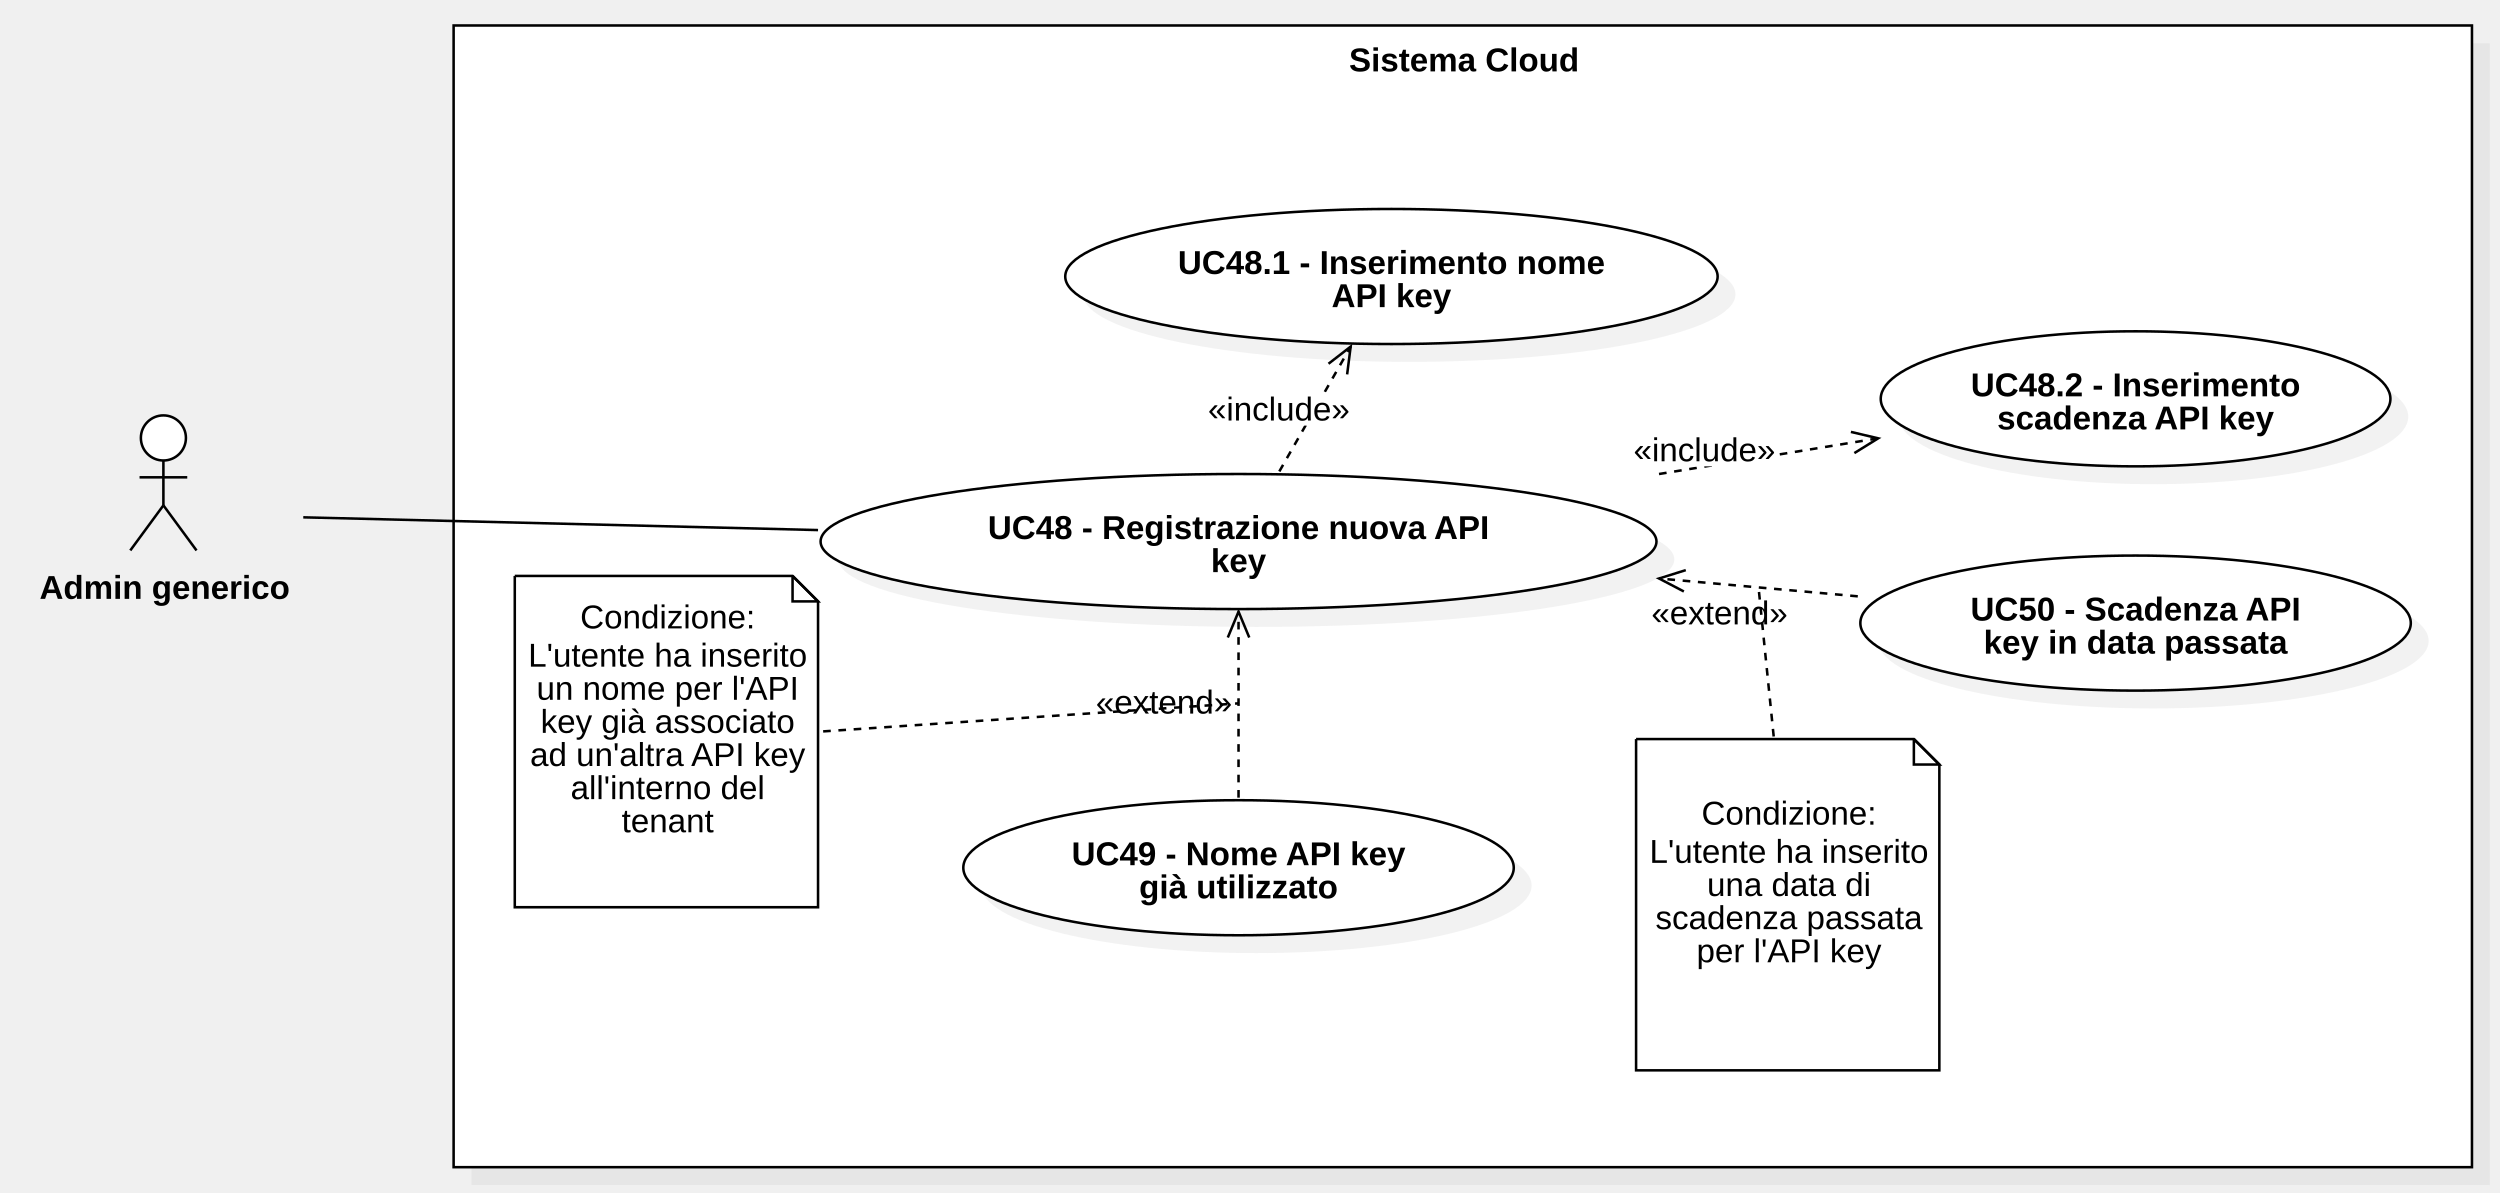
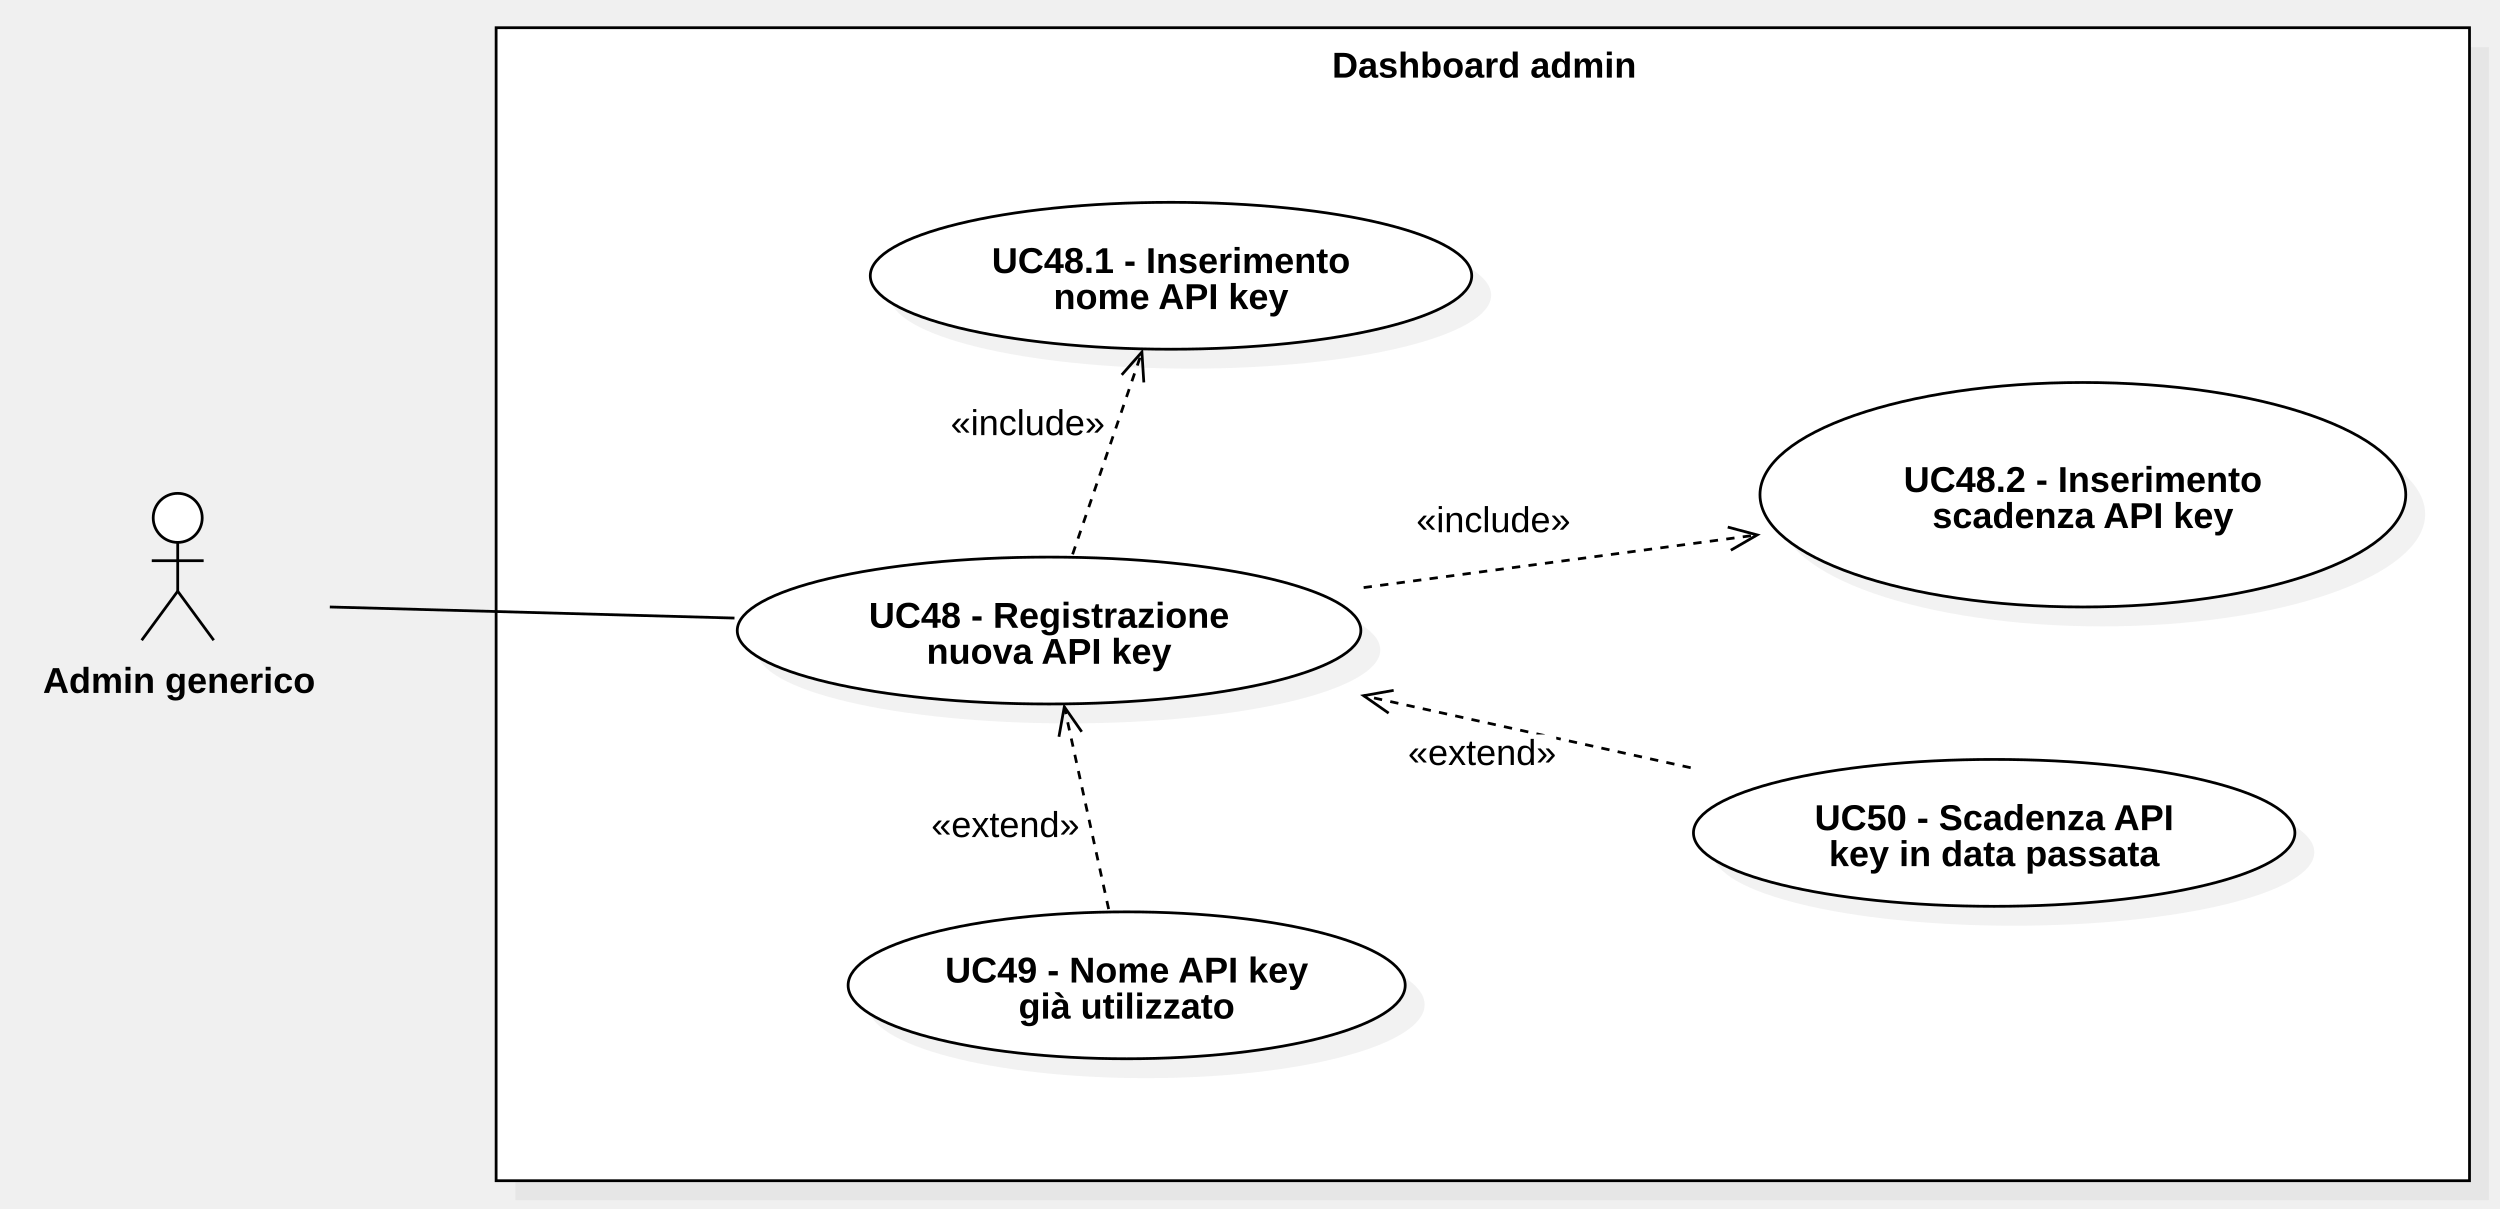
- <svg xmlns="http://www.w3.org/2000/svg" version="1.1" width="981" height="468">
+ <svg xmlns="http://www.w3.org/2000/svg" version="1.1" width="902" height="436">
  <defs />
  <g>
    <g>
-       <rect fill="#C0C0C0" stroke="none" x="695" y="463" width="792" height="448" transform="matrix(1 0 0 1 -510 -446)" fill-opacity="0.2" />
+       <rect fill="#C0C0C0" stroke="none" x="718" y="466" width="712" height="416" transform="matrix(1 0 0 1 -532 -449)" fill-opacity="0.2" />
    </g>
    <g>
-       <rect fill="#ffffff" stroke="none" x="688" y="456" width="792" height="448" transform="matrix(1 0 0 1 -510 -446)" />
+       <rect fill="#ffffff" stroke="none" x="711" y="459" width="712" height="416" transform="matrix(1 0 0 1 -532 -449)" />
    </g>
    <g>
-       <path fill="none" stroke="#000000" paint-order="fill stroke markers" d=" M 178 10 L 970 10 L 970 458 L 178 458 L 178 10 Z Z" stroke-miterlimit="10" stroke-dasharray="" />
+       <path fill="none" stroke="#000000" paint-order="fill stroke markers" d=" M 179 10 L 891 10 L 891 426 L 179 426 L 179 10 Z Z" stroke-miterlimit="10" stroke-dasharray="" />
    </g>
    <g>
      <g>
        <path fill="none" stroke="none" />
-         <text fill="#000000" stroke="none" font-family="Arial" font-size="13px" font-style="normal" font-weight="bold" text-decoration="undefined" x="1084.5" y="469.5" text-anchor="middle" dominant-baseline="central" transform="matrix(1 0 0 1 -510 -446)">Sistema Cloud</text>
+         <text fill="#000000" stroke="none" font-family="Arial" font-size="13px" font-style="normal" font-weight="bold" text-decoration="undefined" x="1067.5" y="472.5" text-anchor="middle" dominant-baseline="central" transform="matrix(1 0 0 1 -532 -449)">Dashboard admin</text>
      </g>
    </g>
    <g>
-       <path fill="#ffffff" stroke="none" paint-order="stroke fill markers" d=" M 55.278 171.85 C 55.278 166.962 59.236 163 64.118 163 C 69 163 72.958 166.962 72.958 171.85 C 72.958 176.738 69 180.7 64.118 180.7 C 59.236 180.7 55.278 176.738 55.278 171.85 Z" />
+       <path fill="#ffffff" stroke="none" paint-order="stroke fill markers" d=" M 55.278 186.85 C 55.278 181.962 59.236 178 64.118 178 C 69 178 72.958 181.962 72.958 186.85 C 72.958 191.738 69 195.7 64.118 195.7 C 59.236 195.7 55.278 191.738 55.278 186.85 Z" />
    </g>
    <g>
-       <path fill="none" stroke="#000000" paint-order="fill stroke markers" d=" M 55.278 171.85 C 55.278 166.962 59.236 163 64.118 163 C 69 163 72.958 166.962 72.958 171.85 C 72.958 176.738 69 180.7 64.118 180.7 C 59.236 180.7 55.278 176.738 55.278 171.85 Z" stroke-miterlimit="10" stroke-dasharray="" />
+       <path fill="none" stroke="#000000" paint-order="fill stroke markers" d=" M 55.278 186.85 C 55.278 181.962 59.236 178 64.118 178 C 69 178 72.958 181.962 72.958 186.85 C 72.958 191.738 69 195.7 64.118 195.7 C 59.236 195.7 55.278 191.738 55.278 186.85 Z" stroke-miterlimit="10" stroke-dasharray="" />
    </g>
    <g>
-       <path fill="none" stroke="#000000" paint-order="fill stroke markers" d=" M 64.118 180.7 L 64.118 198.3" stroke-miterlimit="10" stroke-dasharray="" />
+       <path fill="none" stroke="#000000" paint-order="fill stroke markers" d=" M 64.118 195.7 L 64.118 213.3" stroke-miterlimit="10" stroke-dasharray="" />
    </g>
    <g>
-       <path fill="none" stroke="#000000" paint-order="fill stroke markers" d=" M 54.758 187.3 L 73.478 187.3" stroke-miterlimit="10" stroke-dasharray="" />
+       <path fill="none" stroke="#000000" paint-order="fill stroke markers" d=" M 54.758 202.3 L 73.478 202.3" stroke-miterlimit="10" stroke-dasharray="" />
    </g>
    <g>
-       <path fill="none" stroke="#000000" paint-order="fill stroke markers" d=" M 64.118 198.3 L 51.118 216" stroke-miterlimit="10" stroke-dasharray="" />
+       <path fill="none" stroke="#000000" paint-order="fill stroke markers" d=" M 64.118 213.3 L 51.118 231" stroke-miterlimit="10" stroke-dasharray="" />
    </g>
    <g>
-       <path fill="none" stroke="#000000" paint-order="fill stroke markers" d=" M 64.118 198.3 L 77.118 216" stroke-miterlimit="10" stroke-dasharray="" />
+       <path fill="none" stroke="#000000" paint-order="fill stroke markers" d=" M 64.118 213.3 L 77.118 231" stroke-miterlimit="10" stroke-dasharray="" />
    </g>
    <g>
      <g>
        <path fill="none" stroke="none" />
-         <text fill="#000000" stroke="none" font-family="Arial" font-size="13px" font-style="normal" font-weight="bold" text-decoration="undefined" x="574.618" y="676.5" text-anchor="middle" dominant-baseline="central" transform="matrix(1 0 0 1 -510 -446)">Admin generico</text>
+         <text fill="#000000" stroke="none" font-family="Arial" font-size="13px" font-style="normal" font-weight="bold" text-decoration="undefined" x="596.618" y="694.5" text-anchor="middle" dominant-baseline="central" transform="matrix(1 0 0 1 -532 -449)">Admin generico</text>
      </g>
    </g>
    <g>
-       <path fill="#C0C0C0" stroke="none" paint-order="stroke fill markers" d=" M 329 219.5 C 329 204.864 402.425 193 493 193 C 583.575 193 657 204.864 657 219.5 C 657 234.136 583.575 246 493 246 C 402.425 246 329 234.136 329 219.5 Z" fill-opacity="0.2" />
+       <path fill="#C0C0C0" stroke="none" paint-order="stroke fill markers" d=" M 273 234.5 C 273 219.864 323.368 208 385.5 208 C 447.632 208 498 219.864 498 234.5 C 498 249.136 447.632 261 385.5 261 C 323.368 261 273 249.136 273 234.5 Z" fill-opacity="0.2" />
    </g>
    <g>
-       <path fill="#ffffff" stroke="none" paint-order="stroke fill markers" d=" M 322 212.5 C 322 197.864 395.425 186 486 186 C 576.575 186 650 197.864 650 212.5 C 650 227.136 576.575 239 486 239 C 395.425 239 322 227.136 322 212.5 Z" />
+       <path fill="#ffffff" stroke="none" paint-order="stroke fill markers" d=" M 266 227.5 C 266 212.864 316.368 201 378.5 201 C 440.632 201 491 212.864 491 227.5 C 491 242.136 440.632 254 378.5 254 C 316.368 254 266 242.136 266 227.5 Z" />
    </g>
    <g>
-       <path fill="none" stroke="#000000" paint-order="fill stroke markers" d=" M 322 212.5 C 322 197.864 395.425 186 486 186 C 576.575 186 650 197.864 650 212.5 C 650 227.136 576.575 239 486 239 C 395.425 239 322 227.136 322 212.5 Z" stroke-miterlimit="10" stroke-dasharray="" />
+       <path fill="none" stroke="#000000" paint-order="fill stroke markers" d=" M 266 227.5 C 266 212.864 316.368 201 378.5 201 C 440.632 201 491 212.864 491 227.5 C 491 242.136 440.632 254 378.5 254 C 316.368 254 266 242.136 266 227.5 Z" stroke-miterlimit="10" stroke-dasharray="" />
    </g>
    <g>
      <g>
        <path fill="none" stroke="none" />
-         <text fill="#000000" stroke="none" font-family="Arial" font-size="13px" font-style="normal" font-weight="bold" text-decoration="undefined" x="996" y="653" text-anchor="middle" dominant-baseline="central" transform="matrix(1 0 0 1 -510 -446)">UC48 - Registrazione nuova API</text>
-         <text fill="#000000" stroke="none" font-family="Arial" font-size="13px" font-style="normal" font-weight="bold" text-decoration="undefined" x="996" y="666" text-anchor="middle" dominant-baseline="central" transform="matrix(1 0 0 1 -510 -446)">key</text>
+         <text fill="#000000" stroke="none" font-family="Arial" font-size="13px" font-style="normal" font-weight="bold" text-decoration="undefined" x="910.5" y="671" text-anchor="middle" dominant-baseline="central" transform="matrix(1 0 0 1 -532 -449)">UC48 - Registrazione</text>
+         <text fill="#000000" stroke="none" font-family="Arial" font-size="13px" font-style="normal" font-weight="bold" text-decoration="undefined" x="910.5" y="684" text-anchor="middle" dominant-baseline="central" transform="matrix(1 0 0 1 -532 -449)">nuova API key</text>
      </g>
    </g>
    <g>
-       <path fill="#C0C0C0" stroke="none" paint-order="stroke fill markers" d=" M 425 115.5 C 425 100.864 482.308 89 553 89 C 623.692 89 681 100.864 681 115.5 C 681 130.136 623.692 142 553 142 C 482.308 142 425 130.136 425 115.5 Z" fill-opacity="0.2" />
+       <path fill="#C0C0C0" stroke="none" paint-order="stroke fill markers" d=" M 321 106.5 C 321 91.864 369.577 80 429.5 80 C 489.423 80 538 91.864 538 106.5 C 538 121.136 489.423 133 429.5 133 C 369.577 133 321 121.136 321 106.5 Z" fill-opacity="0.2" />
    </g>
    <g>
-       <path fill="#ffffff" stroke="none" paint-order="stroke fill markers" d=" M 418 108.5 C 418 93.864 475.308 82 546 82 C 616.692 82 674 93.864 674 108.5 C 674 123.136 616.692 135 546 135 C 475.308 135 418 123.136 418 108.5 Z" />
+       <path fill="#ffffff" stroke="none" paint-order="stroke fill markers" d=" M 314 99.5 C 314 84.864 362.577 73 422.5 73 C 482.423 73 531 84.864 531 99.5 C 531 114.136 482.423 126 422.5 126 C 362.577 126 314 114.136 314 99.5 Z" />
    </g>
    <g>
-       <path fill="none" stroke="#000000" paint-order="fill stroke markers" d=" M 418 108.5 C 418 93.864 475.308 82 546 82 C 616.692 82 674 93.864 674 108.5 C 674 123.136 616.692 135 546 135 C 475.308 135 418 123.136 418 108.5 Z" stroke-miterlimit="10" stroke-dasharray="" />
+       <path fill="none" stroke="#000000" paint-order="fill stroke markers" d=" M 314 99.5 C 314 84.864 362.577 73 422.5 73 C 482.423 73 531 84.864 531 99.5 C 531 114.136 482.423 126 422.5 126 C 362.577 126 314 114.136 314 99.5 Z" stroke-miterlimit="10" stroke-dasharray="" />
    </g>
    <g>
      <g>
        <path fill="none" stroke="none" />
-         <text fill="#000000" stroke="none" font-family="Arial" font-size="13px" font-style="normal" font-weight="bold" text-decoration="undefined" x="1056" y="549" text-anchor="middle" dominant-baseline="central" transform="matrix(1 0 0 1 -510 -446)">UC48.1 - Inserimento nome</text>
-         <text fill="#000000" stroke="none" font-family="Arial" font-size="13px" font-style="normal" font-weight="bold" text-decoration="undefined" x="1056" y="562" text-anchor="middle" dominant-baseline="central" transform="matrix(1 0 0 1 -510 -446)">API key</text>
+         <text fill="#000000" stroke="none" font-family="Arial" font-size="13px" font-style="normal" font-weight="bold" text-decoration="undefined" x="954.5" y="543" text-anchor="middle" dominant-baseline="central" transform="matrix(1 0 0 1 -532 -449)">UC48.1 - Inserimento</text>
+         <text fill="#000000" stroke="none" font-family="Arial" font-size="13px" font-style="normal" font-weight="bold" text-decoration="undefined" x="954.5" y="556" text-anchor="middle" dominant-baseline="central" transform="matrix(1 0 0 1 -532 -449)">nome API key</text>
      </g>
    </g>
    <g>
-       <path fill="#C0C0C0" stroke="none" paint-order="stroke fill markers" d=" M 745 163.5 C 745 148.864 789.772 137 845 137 C 900.228 137 945 148.864 945 163.5 C 945 178.136 900.228 190 845 190 C 789.772 190 745 178.136 745 163.5 Z" fill-opacity="0.2" />
+       <path fill="#C0C0C0" stroke="none" paint-order="stroke fill markers" d=" M 642 185.5 C 642 163.132 694.159 145 758.5 145 C 822.841 145 875 163.132 875 185.5 C 875 207.868 822.841 226 758.5 226 C 694.159 226 642 207.868 642 185.5 Z" fill-opacity="0.2" />
    </g>
    <g>
-       <path fill="#ffffff" stroke="none" paint-order="stroke fill markers" d=" M 738 156.5 C 738 141.864 782.772 130 838 130 C 893.228 130 938 141.864 938 156.5 C 938 171.136 893.228 183 838 183 C 782.772 183 738 171.136 738 156.5 Z" />
+       <path fill="#ffffff" stroke="none" paint-order="stroke fill markers" d=" M 635 178.5 C 635 156.132 687.159 138 751.5 138 C 815.841 138 868 156.132 868 178.5 C 868 200.868 815.841 219 751.5 219 C 687.159 219 635 200.868 635 178.5 Z" />
    </g>
    <g>
-       <path fill="none" stroke="#000000" paint-order="fill stroke markers" d=" M 738 156.5 C 738 141.864 782.772 130 838 130 C 893.228 130 938 141.864 938 156.5 C 938 171.136 893.228 183 838 183 C 782.772 183 738 171.136 738 156.5 Z" stroke-miterlimit="10" stroke-dasharray="" />
+       <path fill="none" stroke="#000000" paint-order="fill stroke markers" d=" M 635 178.5 C 635 156.132 687.159 138 751.5 138 C 815.841 138 868 156.132 868 178.5 C 868 200.868 815.841 219 751.5 219 C 687.159 219 635 200.868 635 178.5 Z" stroke-miterlimit="10" stroke-dasharray="" />
    </g>
    <g>
      <g>
        <path fill="none" stroke="none" />
-         <text fill="#000000" stroke="none" font-family="Arial" font-size="13px" font-style="normal" font-weight="bold" text-decoration="undefined" x="1348" y="597" text-anchor="middle" dominant-baseline="central" transform="matrix(1 0 0 1 -510 -446)">UC48.2 - Inserimento</text>
-         <text fill="#000000" stroke="none" font-family="Arial" font-size="13px" font-style="normal" font-weight="bold" text-decoration="undefined" x="1348" y="610" text-anchor="middle" dominant-baseline="central" transform="matrix(1 0 0 1 -510 -446)">scadenza API key</text>
+         <text fill="#000000" stroke="none" font-family="Arial" font-size="13px" font-style="normal" font-weight="bold" text-decoration="undefined" x="1283.5" y="622" text-anchor="middle" dominant-baseline="central" transform="matrix(1 0 0 1 -532 -449)">UC48.2 - Inserimento</text>
+         <text fill="#000000" stroke="none" font-family="Arial" font-size="13px" font-style="normal" font-weight="bold" text-decoration="undefined" x="1283.5" y="635" text-anchor="middle" dominant-baseline="central" transform="matrix(1 0 0 1 -532 -449)">scadenza API key</text>
      </g>
    </g>
    <g>
-       <path fill="#C0C0C0" stroke="none" paint-order="stroke fill markers" d=" M 385 347.5 C 385 332.864 433.353 321 493 321 C 552.647 321 601 332.864 601 347.5 C 601 362.136 552.647 374 493 374 C 433.353 374 385 362.136 385 347.5 Z" fill-opacity="0.2" />
+       <path fill="#C0C0C0" stroke="none" paint-order="stroke fill markers" d=" M 313 362.5 C 313 347.864 357.995 336 413.5 336 C 469.005 336 514 347.864 514 362.5 C 514 377.136 469.005 389 413.5 389 C 357.995 389 313 377.136 313 362.5 Z" fill-opacity="0.2" />
    </g>
    <g>
-       <path fill="#ffffff" stroke="none" paint-order="stroke fill markers" d=" M 378 340.5 C 378 325.864 426.353 314 486 314 C 545.647 314 594 325.864 594 340.5 C 594 355.136 545.647 367 486 367 C 426.353 367 378 355.136 378 340.5 Z" />
+       <path fill="#ffffff" stroke="none" paint-order="stroke fill markers" d=" M 306 355.5 C 306 340.864 350.995 329 406.5 329 C 462.005 329 507 340.864 507 355.5 C 507 370.136 462.005 382 406.5 382 C 350.995 382 306 370.136 306 355.5 Z" />
    </g>
    <g>
-       <path fill="none" stroke="#000000" paint-order="fill stroke markers" d=" M 378 340.5 C 378 325.864 426.353 314 486 314 C 545.647 314 594 325.864 594 340.5 C 594 355.136 545.647 367 486 367 C 426.353 367 378 355.136 378 340.5 Z" stroke-miterlimit="10" stroke-dasharray="" />
+       <path fill="none" stroke="#000000" paint-order="fill stroke markers" d=" M 306 355.5 C 306 340.864 350.995 329 406.5 329 C 462.005 329 507 340.864 507 355.5 C 507 370.136 462.005 382 406.5 382 C 350.995 382 306 370.136 306 355.5 Z" stroke-miterlimit="10" stroke-dasharray="" />
    </g>
    <g>
      <g>
        <path fill="none" stroke="none" />
-         <text fill="#000000" stroke="none" font-family="Arial" font-size="13px" font-style="normal" font-weight="bold" text-decoration="undefined" x="996" y="781" text-anchor="middle" dominant-baseline="central" transform="matrix(1 0 0 1 -510 -446)">UC49 - Nome API key</text>
-         <text fill="#000000" stroke="none" font-family="Arial" font-size="13px" font-style="normal" font-weight="bold" text-decoration="undefined" x="996" y="794" text-anchor="middle" dominant-baseline="central" transform="matrix(1 0 0 1 -510 -446)">già utilizzato</text>
+         <text fill="#000000" stroke="none" font-family="Arial" font-size="13px" font-style="normal" font-weight="bold" text-decoration="undefined" x="938.5" y="799" text-anchor="middle" dominant-baseline="central" transform="matrix(1 0 0 1 -532 -449)">UC49 - Nome API key</text>
+         <text fill="#000000" stroke="none" font-family="Arial" font-size="13px" font-style="normal" font-weight="bold" text-decoration="undefined" x="938.5" y="812" text-anchor="middle" dominant-baseline="central" transform="matrix(1 0 0 1 -532 -449)">già utilizzato</text>
      </g>
    </g>
    <g>
-       <path fill="#C0C0C0" stroke="none" paint-order="stroke fill markers" d=" M 737 251.5 C 737 236.864 785.353 225 845 225 C 904.647 225 953 236.864 953 251.5 C 953 266.136 904.647 278 845 278 C 785.353 278 737 266.136 737 251.5 Z" fill-opacity="0.2" />
+       <path fill="#C0C0C0" stroke="none" paint-order="stroke fill markers" d=" M 618 307.5 C 618 292.864 666.577 281 726.5 281 C 786.423 281 835 292.864 835 307.5 C 835 322.136 786.423 334 726.5 334 C 666.577 334 618 322.136 618 307.5 Z" fill-opacity="0.2" />
    </g>
    <g>
-       <path fill="#ffffff" stroke="none" paint-order="stroke fill markers" d=" M 730 244.5 C 730 229.864 778.353 218 838 218 C 897.647 218 946 229.864 946 244.5 C 946 259.136 897.647 271 838 271 C 778.353 271 730 259.136 730 244.5 Z" />
+       <path fill="#ffffff" stroke="none" paint-order="stroke fill markers" d=" M 611 300.5 C 611 285.864 659.577 274 719.5 274 C 779.423 274 828 285.864 828 300.5 C 828 315.136 779.423 327 719.5 327 C 659.577 327 611 315.136 611 300.5 Z" />
    </g>
    <g>
-       <path fill="none" stroke="#000000" paint-order="fill stroke markers" d=" M 730 244.5 C 730 229.864 778.353 218 838 218 C 897.647 218 946 229.864 946 244.5 C 946 259.136 897.647 271 838 271 C 778.353 271 730 259.136 730 244.5 Z" stroke-miterlimit="10" stroke-dasharray="" />
+       <path fill="none" stroke="#000000" paint-order="fill stroke markers" d=" M 611 300.5 C 611 285.864 659.577 274 719.5 274 C 779.423 274 828 285.864 828 300.5 C 828 315.136 779.423 327 719.5 327 C 659.577 327 611 315.136 611 300.5 Z" stroke-miterlimit="10" stroke-dasharray="" />
    </g>
    <g>
      <g>
        <path fill="none" stroke="none" />
-         <text fill="#000000" stroke="none" font-family="Arial" font-size="13px" font-style="normal" font-weight="bold" text-decoration="undefined" x="1348" y="685" text-anchor="middle" dominant-baseline="central" transform="matrix(1 0 0 1 -510 -446)">UC50 - Scadenza API</text>
-         <text fill="#000000" stroke="none" font-family="Arial" font-size="13px" font-style="normal" font-weight="bold" text-decoration="undefined" x="1348" y="698" text-anchor="middle" dominant-baseline="central" transform="matrix(1 0 0 1 -510 -446)">key in data passata</text>
+         <text fill="#000000" stroke="none" font-family="Arial" font-size="13px" font-style="normal" font-weight="bold" text-decoration="undefined" x="1251.5" y="744" text-anchor="middle" dominant-baseline="central" transform="matrix(1 0 0 1 -532 -449)">UC50 - Scadenza API</text>
+         <text fill="#000000" stroke="none" font-family="Arial" font-size="13px" font-style="normal" font-weight="bold" text-decoration="undefined" x="1251.5" y="757" text-anchor="middle" dominant-baseline="central" transform="matrix(1 0 0 1 -532 -449)">key in data passata</text>
      </g>
    </g>
    <g>
-       <path fill="none" stroke="#000000" paint-order="fill stroke markers" d=" M 502 185 L 530 136" stroke-miterlimit="10" stroke-dasharray="3" />
+       <path fill="none" stroke="#000000" paint-order="fill stroke markers" d=" M 387 200 L 412 127" stroke-miterlimit="10" stroke-dasharray="3" />
    </g>
    <g>
-       <path fill="none" stroke="#000000" paint-order="fill stroke markers" d=" M 528.613 146.912 L 530 136 L 521.303 142.735" stroke-miterlimit="10" stroke-dasharray="" />
+       <path fill="none" stroke="#000000" paint-order="fill stroke markers" d=" M 412.69 137.978 L 412 127 L 404.725 135.251" stroke-miterlimit="10" stroke-dasharray="" />
    </g>
    <g>
-       <rect fill="#ffffff" stroke="none" x="984" y="600" width="55.656" height="13" transform="matrix(1 0 0 1 -510 -446)" />
+       <rect fill="#ffffff" stroke="none" x="875" y="595" width="55.656" height="13" transform="matrix(1 0 0 1 -532 -449)" />
    </g>
    <g>
      <g>
        <path fill="none" stroke="none" />
-         <text fill="#000000" stroke="none" font-family="Arial" font-size="13px" font-style="normal" font-weight="normal" text-decoration="undefined" x="1011.828" y="606.5" text-anchor="middle" dominant-baseline="central" transform="matrix(1 0 0 1 -510 -446)">«include»</text>
+         <text fill="#000000" stroke="none" font-family="Arial" font-size="13px" font-style="normal" font-weight="normal" text-decoration="undefined" x="902.828" y="601.5" text-anchor="middle" dominant-baseline="central" transform="matrix(1 0 0 1 -532 -449)">«include»</text>
      </g>
    </g>
    <g>
-       <path fill="none" stroke="#000000" paint-order="fill stroke markers" d=" M 651 186 L 737 172" stroke-miterlimit="10" stroke-dasharray="3" />
+       <path fill="none" stroke="#000000" paint-order="fill stroke markers" d=" M 492 212 L 634 193" stroke-miterlimit="10" stroke-dasharray="3" />
    </g>
    <g>
-       <path fill="none" stroke="#000000" paint-order="fill stroke markers" d=" M 727.646 177.788 L 737 172 L 726.293 169.478" stroke-miterlimit="10" stroke-dasharray="" />
+       <path fill="none" stroke="#000000" paint-order="fill stroke markers" d=" M 624.485 198.52 L 634 193 L 623.369 190.175" stroke-miterlimit="10" stroke-dasharray="" />
    </g>
    <g>
-       <rect fill="#ffffff" stroke="none" x="1151" y="616" width="55.656" height="13" transform="matrix(1 0 0 1 -510 -446)" />
+       <rect fill="#ffffff" stroke="none" x="1043" y="630" width="55.656" height="13" transform="matrix(1 0 0 1 -532 -449)" />
    </g>
    <g>
      <g>
        <path fill="none" stroke="none" />
-         <text fill="#000000" stroke="none" font-family="Arial" font-size="13px" font-style="normal" font-weight="normal" text-decoration="undefined" x="1178.828" y="622.5" text-anchor="middle" dominant-baseline="central" transform="matrix(1 0 0 1 -510 -446)">«include»</text>
+         <text fill="#000000" stroke="none" font-family="Arial" font-size="13px" font-style="normal" font-weight="normal" text-decoration="undefined" x="1070.828" y="636.5" text-anchor="middle" dominant-baseline="central" transform="matrix(1 0 0 1 -532 -449)">«include»</text>
      </g>
    </g>
    <g>
-       <path fill="none" stroke="#000000" paint-order="fill stroke markers" d=" M 729 234 L 651 227" stroke-miterlimit="10" stroke-dasharray="3" />
+       <path fill="none" stroke="#000000" paint-order="fill stroke markers" d=" M 610 277 L 492 251" stroke-miterlimit="10" stroke-dasharray="3" />
    </g>
    <g>
-       <path fill="none" stroke="#000000" paint-order="fill stroke markers" d=" M 661.498 223.716 L 651 227 L 660.746 232.101" stroke-miterlimit="10" stroke-dasharray="" />
+       <path fill="none" stroke="#000000" paint-order="fill stroke markers" d=" M 502.83 249.076 L 492 251 L 501.019 257.298" stroke-miterlimit="10" stroke-dasharray="" />
    </g>
    <g>
-       <rect fill="#ffffff" stroke="none" x="1158" y="680" width="53.492" height="13" transform="matrix(1 0 0 1 -510 -446)" />
+       <rect fill="#ffffff" stroke="none" x="1040" y="714" width="53.492" height="13" transform="matrix(1 0 0 1 -532 -449)" />
    </g>
    <g>
      <g>
        <path fill="none" stroke="none" />
-         <text fill="#000000" stroke="none" font-family="Arial" font-size="13px" font-style="normal" font-weight="normal" text-decoration="undefined" x="1184.746" y="686.5" text-anchor="middle" dominant-baseline="central" transform="matrix(1 0 0 1 -510 -446)">«extend»</text>
+         <text fill="#000000" stroke="none" font-family="Arial" font-size="13px" font-style="normal" font-weight="normal" text-decoration="undefined" x="1066.746" y="720.5" text-anchor="middle" dominant-baseline="central" transform="matrix(1 0 0 1 -532 -449)">«extend»</text>
      </g>
    </g>
    <g>
-       <path fill="none" stroke="#000000" paint-order="fill stroke markers" d=" M 486 313 L 486 240" stroke-miterlimit="10" stroke-dasharray="3" />
+       <path fill="none" stroke="#000000" paint-order="fill stroke markers" d=" M 400 328 L 384 255" stroke-miterlimit="10" stroke-dasharray="3" />
    </g>
    <g>
-       <path fill="none" stroke="#000000" paint-order="fill stroke markers" d=" M 490.21 250.163 L 486 240 L 481.79 250.163" stroke-miterlimit="10" stroke-dasharray="" />
+       <path fill="none" stroke="#000000" paint-order="fill stroke markers" d=" M 390.288 264.026 L 384 255 L 382.064 265.828" stroke-miterlimit="10" stroke-dasharray="" />
    </g>
    <g>
-       <rect fill="#ffffff" stroke="none" x="940" y="715" width="53.492" height="13" transform="matrix(1 0 0 1 -510 -446)" />
+       <rect fill="#ffffff" stroke="none" x="868" y="740" width="53.492" height="13" transform="matrix(1 0 0 1 -532 -449)" />
    </g>
    <g>
      <g>
        <path fill="none" stroke="none" />
-         <text fill="#000000" stroke="none" font-family="Arial" font-size="13px" font-style="normal" font-weight="normal" text-decoration="undefined" x="966.746" y="721.5" text-anchor="middle" dominant-baseline="central" transform="matrix(1 0 0 1 -510 -446)">«extend»</text>
+         <text fill="#000000" stroke="none" font-family="Arial" font-size="13px" font-style="normal" font-weight="normal" text-decoration="undefined" x="894.746" y="746.5" text-anchor="middle" dominant-baseline="central" transform="matrix(1 0 0 1 -532 -449)">«extend»</text>
      </g>
    </g>
    <g>
-       <path fill="none" stroke="#000000" paint-order="fill stroke markers" d=" M 321 208 L 119 203" stroke-miterlimit="10" stroke-dasharray="" />
-     </g>
-     <g>
-       <path fill="#ffffff" stroke="none" paint-order="stroke fill markers" d=" M 202 226 L 311 226 L 321 236 L 321 356 L 202 356 L 202 226" />
-     </g>
-     <g>
-       <path fill="none" stroke="#000000" paint-order="fill stroke markers" d=" M 202 226 L 311 226 L 321 236 L 321 356 L 202 356 L 202 226 L 202 226" stroke-miterlimit="10" stroke-dasharray="" />
-     </g>
-     <g>
-       <path fill="none" stroke="#000000" paint-order="fill stroke markers" d=" M 311 226 L 311 236 L 321 236 L 311 226" stroke-miterlimit="10" stroke-dasharray="" />
-     </g>
-     <g>
-       <g>
-         <path fill="none" stroke="none" />
-         <text fill="#000000" stroke="none" font-family="Arial" font-size="13px" font-style="normal" font-weight="normal" text-decoration="undefined" x="772" y="684" text-anchor="middle" dominant-baseline="text-before-edge" transform="matrix(1 0 0 1 -510 -446)">Condizione:</text>
-       </g>
-     </g>
-     <g>
-       <g>
-         <path fill="none" stroke="none" />
-         <text fill="#000000" stroke="none" font-family="Arial" font-size="13px" font-style="normal" font-weight="normal" text-decoration="undefined" x="772" y="699" text-anchor="middle" dominant-baseline="text-before-edge" transform="matrix(1 0 0 1 -510 -446)">L'utente ha inserito</text>
-         <text fill="#000000" stroke="none" font-family="Arial" font-size="13px" font-style="normal" font-weight="normal" text-decoration="undefined" x="772" y="712" text-anchor="middle" dominant-baseline="text-before-edge" transform="matrix(1 0 0 1 -510 -446)">un nome per l'API</text>
-         <text fill="#000000" stroke="none" font-family="Arial" font-size="13px" font-style="normal" font-weight="normal" text-decoration="undefined" x="772" y="725" text-anchor="middle" dominant-baseline="text-before-edge" transform="matrix(1 0 0 1 -510 -446)">key già associato</text>
-         <text fill="#000000" stroke="none" font-family="Arial" font-size="13px" font-style="normal" font-weight="normal" text-decoration="undefined" x="772" y="738" text-anchor="middle" dominant-baseline="text-before-edge" transform="matrix(1 0 0 1 -510 -446)">ad un'altra API key</text>
-         <text fill="#000000" stroke="none" font-family="Arial" font-size="13px" font-style="normal" font-weight="normal" text-decoration="undefined" x="772" y="751" text-anchor="middle" dominant-baseline="text-before-edge" transform="matrix(1 0 0 1 -510 -446)">all'interno del</text>
-         <text fill="#000000" stroke="none" font-family="Arial" font-size="13px" font-style="normal" font-weight="normal" text-decoration="undefined" x="772" y="764" text-anchor="middle" dominant-baseline="text-before-edge" transform="matrix(1 0 0 1 -510 -446)">tenant</text>
-       </g>
-     </g>
-     <g>
-       <path fill="none" stroke="#000000" paint-order="fill stroke markers" d=" M 323 287 L 486 276" stroke-miterlimit="10" stroke-dasharray="3" />
-     </g>
-     <g>
-       <path fill="#ffffff" stroke="none" paint-order="stroke fill markers" d=" M 642 290 L 751 290 L 761 300 L 761 420 L 642 420 L 642 290" />
-     </g>
-     <g>
-       <path fill="none" stroke="#000000" paint-order="fill stroke markers" d=" M 642 290 L 751 290 L 761 300 L 761 420 L 642 420 L 642 290 L 642 290" stroke-miterlimit="10" stroke-dasharray="" />
-     </g>
-     <g>
-       <path fill="none" stroke="#000000" paint-order="fill stroke markers" d=" M 751 290 L 751 300 L 761 300 L 751 290" stroke-miterlimit="10" stroke-dasharray="" />
-     </g>
-     <g>
-       <g>
-         <path fill="none" stroke="none" />
-         <text fill="#000000" stroke="none" font-family="Arial" font-size="13px" font-style="normal" font-weight="normal" text-decoration="undefined" x="1212" y="761" text-anchor="middle" dominant-baseline="text-before-edge" transform="matrix(1 0 0 1 -510 -446)">Condizione:</text>
-       </g>
-     </g>
-     <g>
-       <g>
-         <path fill="none" stroke="none" />
-         <text fill="#000000" stroke="none" font-family="Arial" font-size="13px" font-style="normal" font-weight="normal" text-decoration="undefined" x="1212" y="776" text-anchor="middle" dominant-baseline="text-before-edge" transform="matrix(1 0 0 1 -510 -446)">L'utente ha inserito</text>
-         <text fill="#000000" stroke="none" font-family="Arial" font-size="13px" font-style="normal" font-weight="normal" text-decoration="undefined" x="1212" y="789" text-anchor="middle" dominant-baseline="text-before-edge" transform="matrix(1 0 0 1 -510 -446)">una data di</text>
-         <text fill="#000000" stroke="none" font-family="Arial" font-size="13px" font-style="normal" font-weight="normal" text-decoration="undefined" x="1212" y="802" text-anchor="middle" dominant-baseline="text-before-edge" transform="matrix(1 0 0 1 -510 -446)">scadenza passata</text>
-         <text fill="#000000" stroke="none" font-family="Arial" font-size="13px" font-style="normal" font-weight="normal" text-decoration="undefined" x="1212" y="815" text-anchor="middle" dominant-baseline="text-before-edge" transform="matrix(1 0 0 1 -510 -446)">per l'API key </text>
-       </g>
-     </g>
-     <g>
-       <path fill="none" stroke="#000000" paint-order="fill stroke markers" d=" M 696 289 L 690 230" stroke-miterlimit="10" stroke-dasharray="3" />
+       <path fill="none" stroke="#000000" paint-order="fill stroke markers" d=" M 265 223 L 119 219" stroke-miterlimit="10" stroke-dasharray="" />
    </g>
  </g>
</svg>
